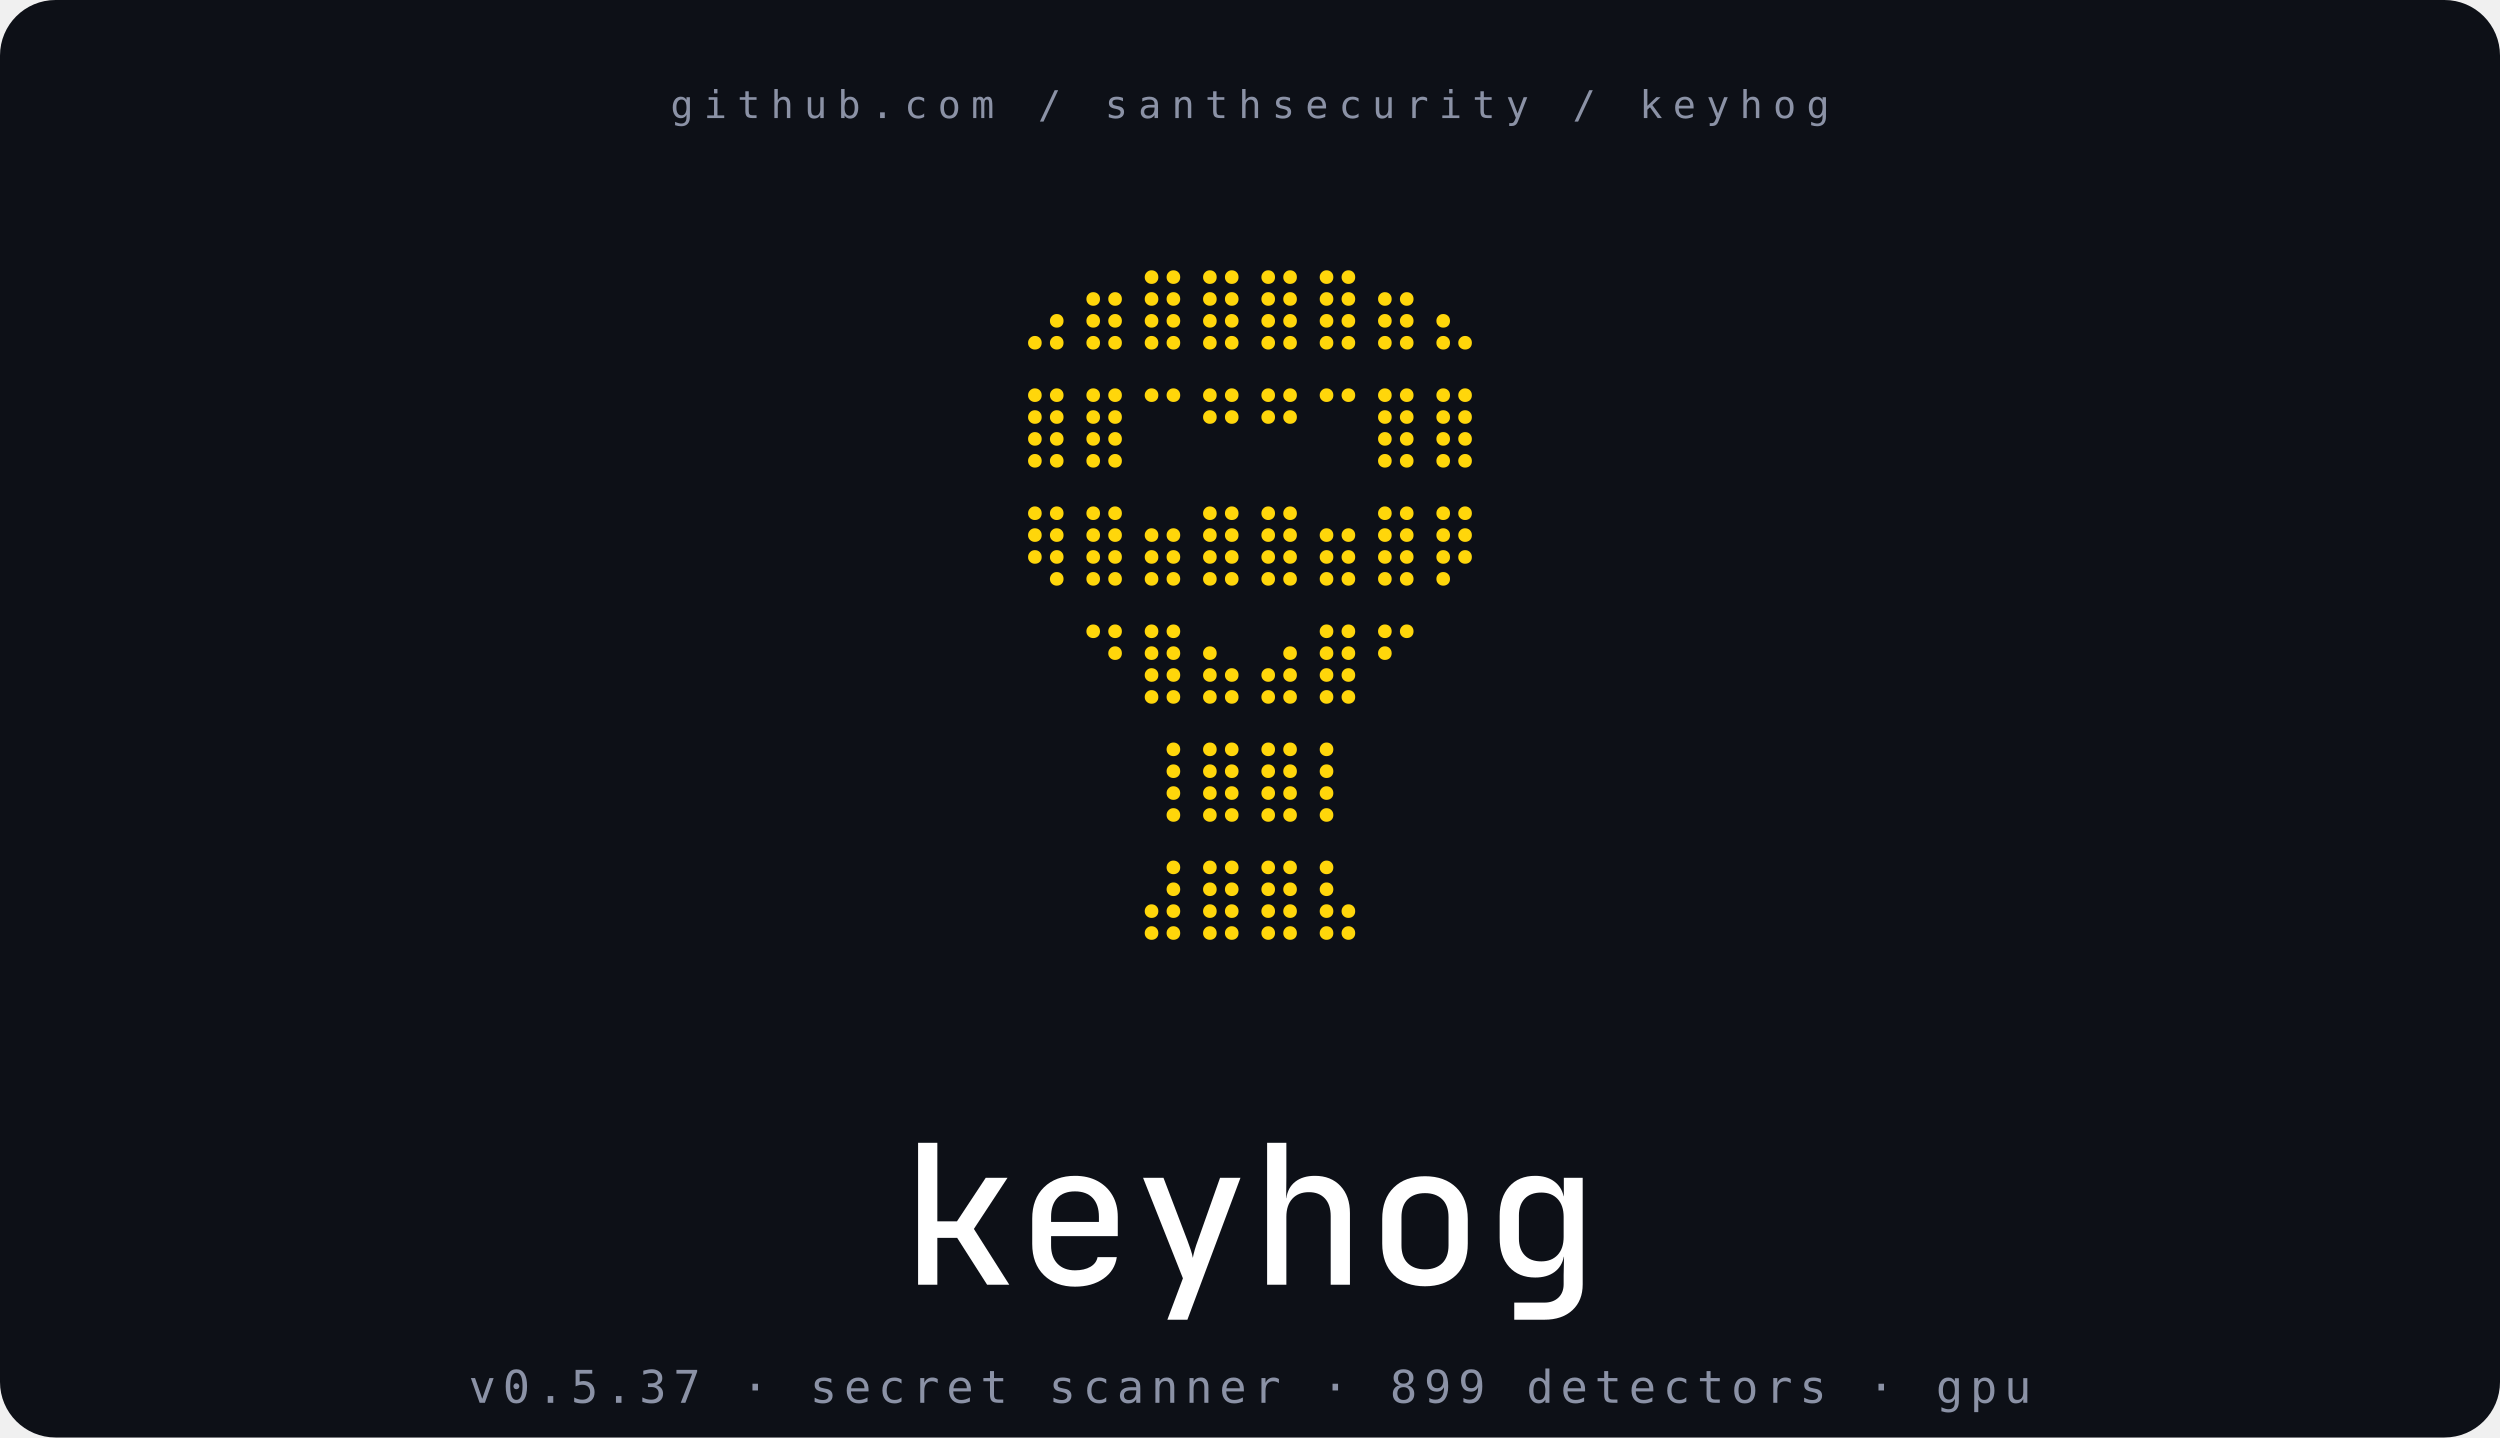
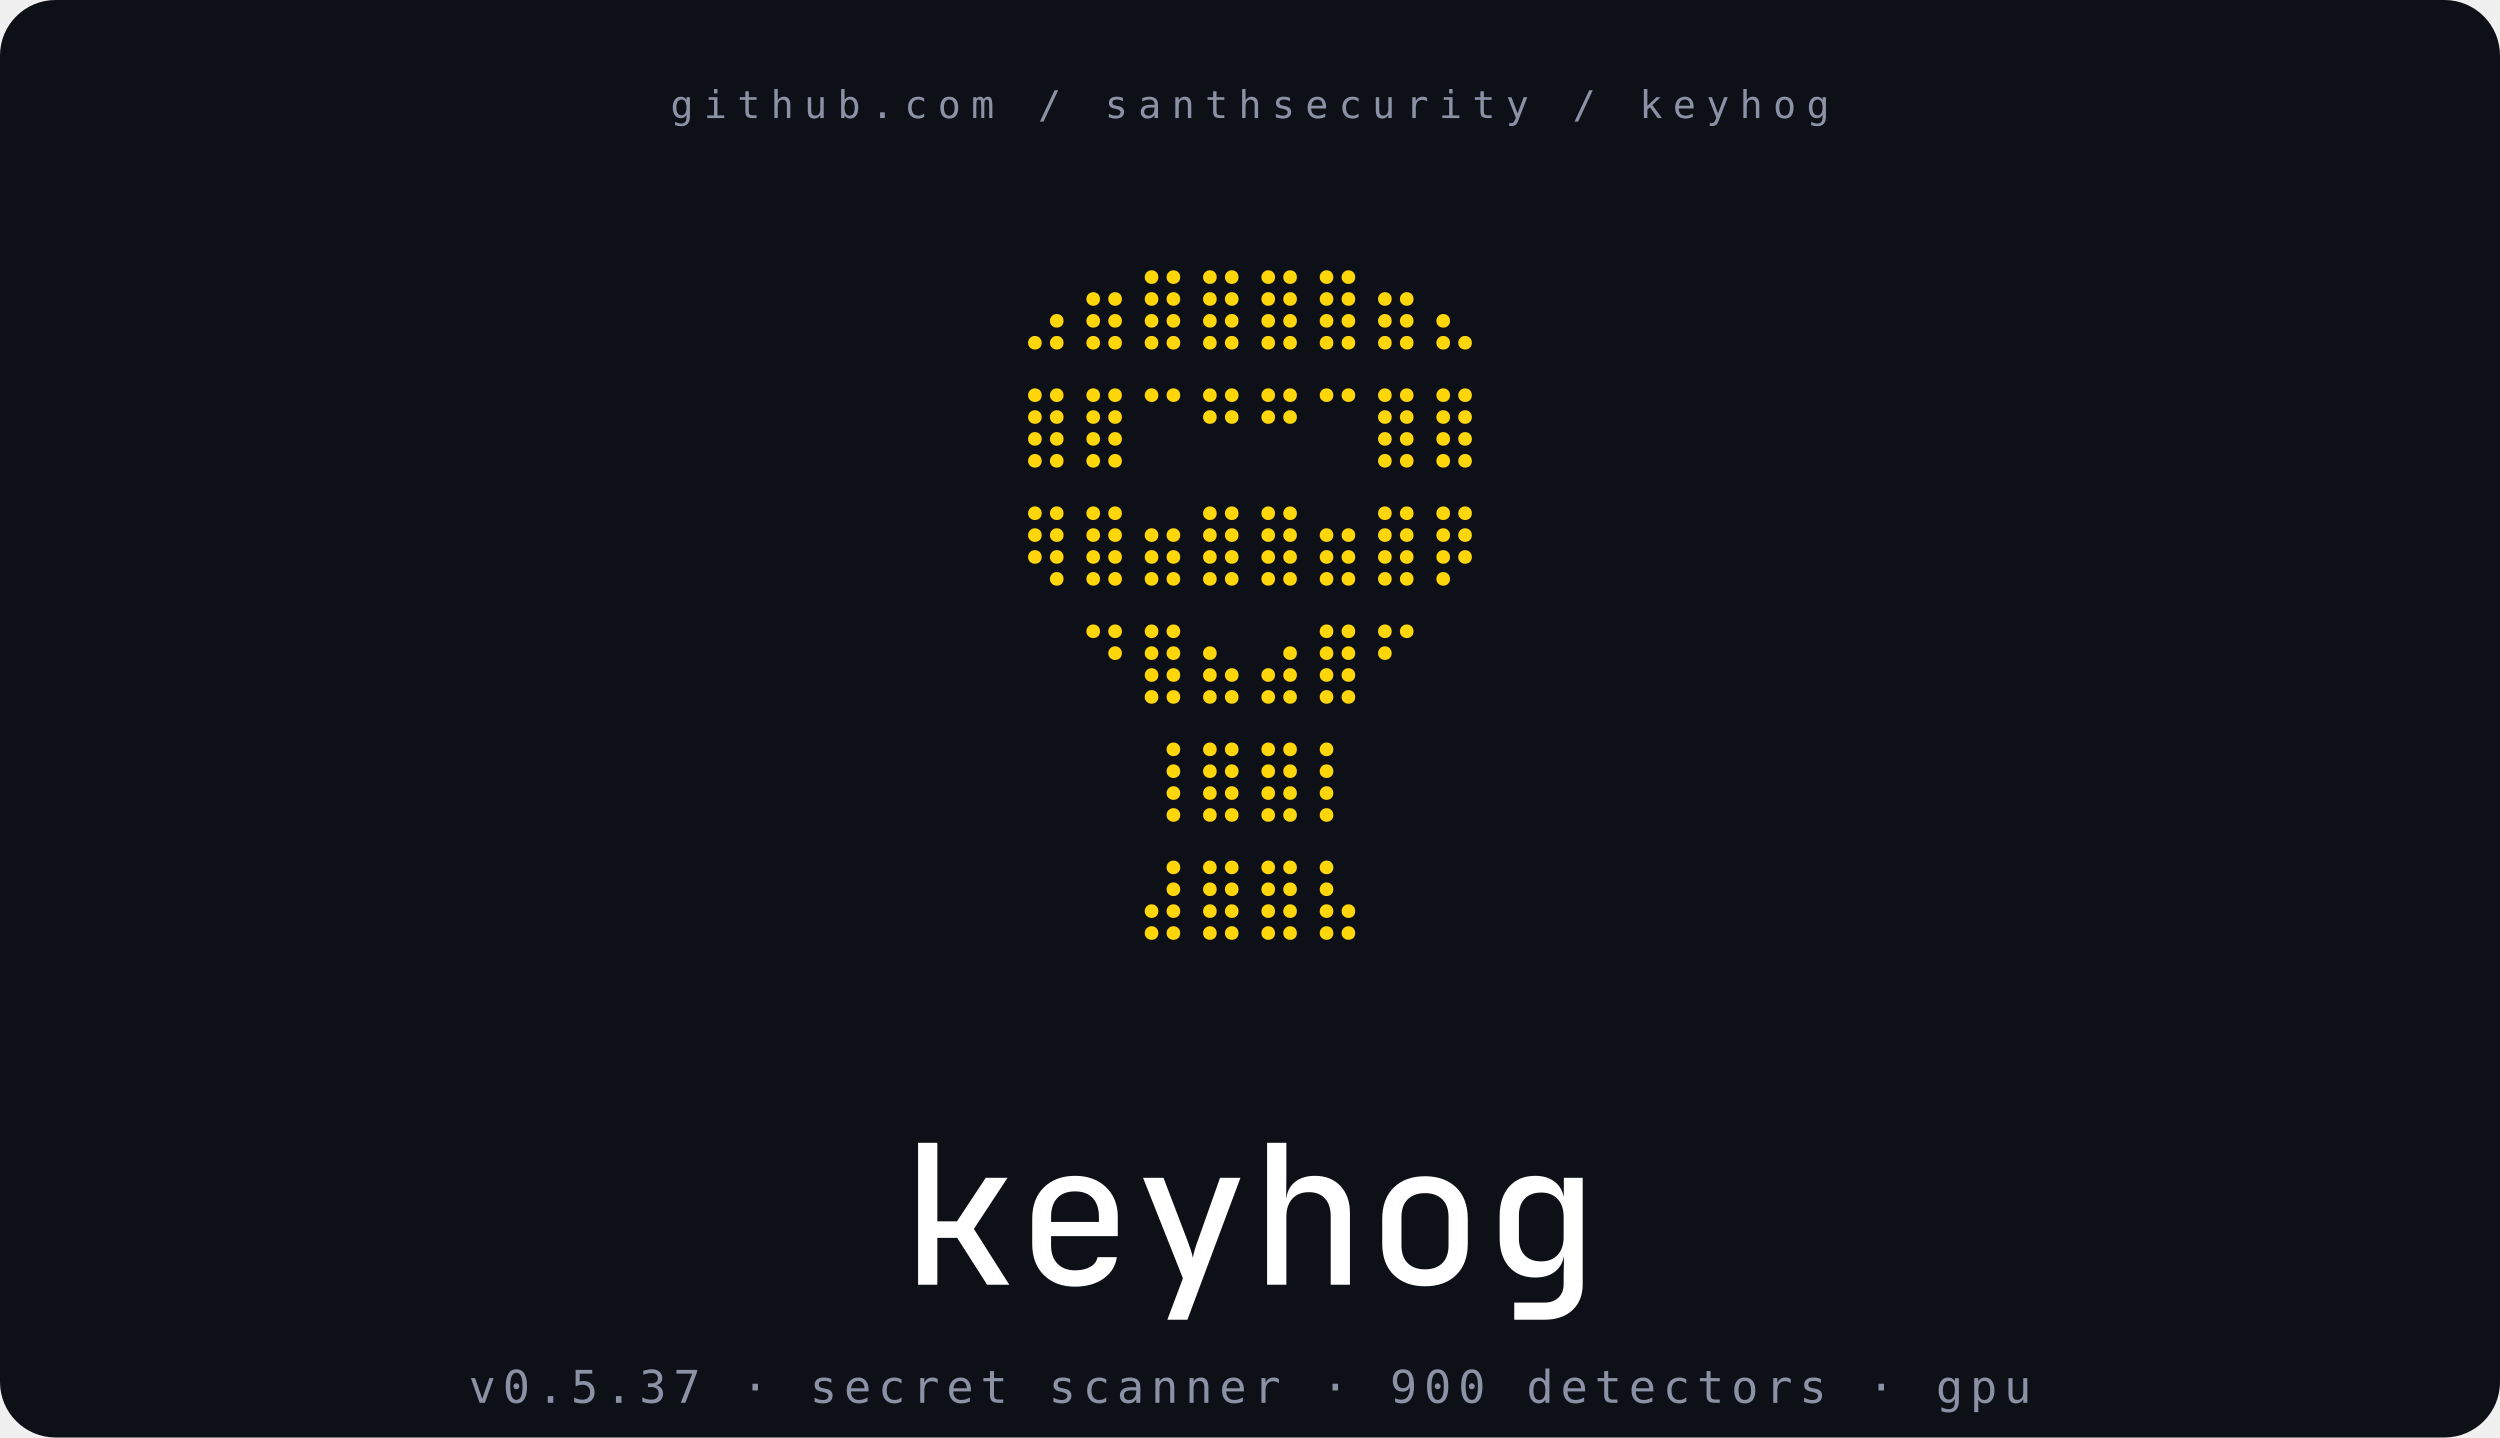
- <svg xmlns="http://www.w3.org/2000/svg" viewBox="0 0 720 414" width="720" height="414" role="img" aria-label="keyhog - secret scanner - 899 detectors - gpu">
+ <svg xmlns="http://www.w3.org/2000/svg" viewBox="0 0 720 414" width="720" height="414" role="img" aria-label="keyhog - secret scanner - 900 detectors - gpu">
  <rect x="0" y="0" width="720" height="414" rx="16" fill="#0d1017" />
  <g text-anchor="middle">
    <text fill="#8b92a6" x="360" y="34" font-family="'JetBrains Mono', ui-monospace, 'SF Mono', Menlo, Consolas, monospace" font-size="11" letter-spacing="3">github.com  /  santhsecurity  /  keyhog</text>
    <g font-family="'JetBrains Mono', ui-monospace, 'SF Mono', 'Cascadia Code', 'DejaVu Sans Mono', 'Liberation Mono', Menlo, Consolas, monospace" fill="#ffd60a" font-size="28" xml:space="preserve">
      <text x="360" y="98">⠀⣠⣶⣿⣿⣿⣿⣶⣄⠀</text>
      <text x="360" y="132">⠀⣿⣿⠉⠛⠛⠉⣿⣿⠀</text>
      <text x="360" y="166">⠀⢿⣿⣶⣿⣿⣶⣿⡿⠀</text>
      <text x="360" y="200">⠀⠀⠙⣿⣦⣴⣿⠋⠀⠀</text>
      <text x="360" y="234">⠀⠀⠀⢸⣿⣿⡇⠀⠀⠀</text>
      <text x="360" y="268">⠀⠀⠀⣼⣿⣿⣧⠀⠀⠀</text>
    </g>
    <g fill="#ffffff" transform="translate(259.20,370)">
      <g transform="translate(0.000,0) scale(0.056,-0.056)">
        <path d="M93 0V730H192V326H293L441 550H553L380 287L562 0H448L294 241H192V0Z" />
      </g>
      <g transform="translate(33.600,0) scale(0.056,-0.056)">
        <path d="M300 -10Q201 -10 140.5 49.0Q80 108 80 210V340Q80 442 140.5 501.0Q201 560 300 560Q366 560 415.5 533.5Q465 507 492.5 459.5Q520 412 520 349V250H177V202Q177 142 210.0 108.0Q243 74 300 74Q348 74 379.0 92.0Q410 110 416 142H515Q505 72 446.0 31.0Q387 -10 300 -10ZM177 349V323H423V349Q423 412 391.0 446.0Q359 480 300 480Q241 480 209.0 446.0Q177 412 177 349Z" />
      </g>
      <g transform="translate(67.200,0) scale(0.056,-0.056)">
        <path d="M175 -180 255 33 50 550H155L279 225Q287 204 295.0 180.0Q303 156 306 138Q309 156 316.0 180.0Q323 204 331 225L446 550H551L278 -180Z" />
      </g>
      <g transform="translate(100.800,0) scale(0.056,-0.056)">
        <path d="M88 0V730H187V550L186 445H187Q194 499 232.5 529.5Q271 560 334 560Q416 560 465.0 508.0Q514 456 514 368V0H415V353Q415 412 385.0 444.0Q355 476 303 476Q249 476 218.0 442.5Q187 409 187 349V0Z" />
      </g>
      <g transform="translate(134.400,0) scale(0.056,-0.056)">
        <path d="M300 -8Q199 -8 139.5 50.0Q80 108 80 212V338Q80 442 139.5 500.0Q199 558 300 558Q401 558 460.5 500.0Q520 442 520 338V212Q520 108 460.5 50.0Q401 -8 300 -8ZM300 79Q356 79 388.5 110.5Q421 142 421 203V347Q421 408 388.5 439.5Q356 471 300 471Q244 471 211.5 439.5Q179 408 179 347V203Q179 142 211.5 110.5Q244 79 300 79Z" />
      </g>
      <g transform="translate(168.000,0) scale(0.056,-0.056)">
        <path d="M159 -180V-92H314Q359 -92 386.0 -66.5Q413 -41 413 3V49L415 144H414Q404 93 365.5 65.0Q327 37 267 37Q182 37 133.0 91.5Q84 146 84 241V354Q84 449 133.0 504.5Q182 560 267 560Q325 560 363.5 532.0Q402 504 413 455H414V550H511V2Q511 -82 458.0 -131.0Q405 -180 314 -180ZM298 120Q351 120 382.0 153.0Q413 186 413 246V349Q413 408 382.0 441.0Q351 474 298 474Q243 474 213.0 442.5Q183 411 183 357V237Q183 183 213.0 151.5Q243 120 298 120Z" />
      </g>
    </g>
-     <text fill="#8b92a6" x="360" y="404" font-family="'JetBrains Mono', ui-monospace, 'SF Mono', Menlo, Consolas, monospace" font-size="13" letter-spacing="2">v0.5.37  ·  secret scanner  ·  899 detectors  ·  gpu</text>
+     <text fill="#8b92a6" x="360" y="404" font-family="'JetBrains Mono', ui-monospace, 'SF Mono', Menlo, Consolas, monospace" font-size="13" letter-spacing="2">v0.5.37  ·  secret scanner  ·  900 detectors  ·  gpu</text>
  </g>
</svg>
